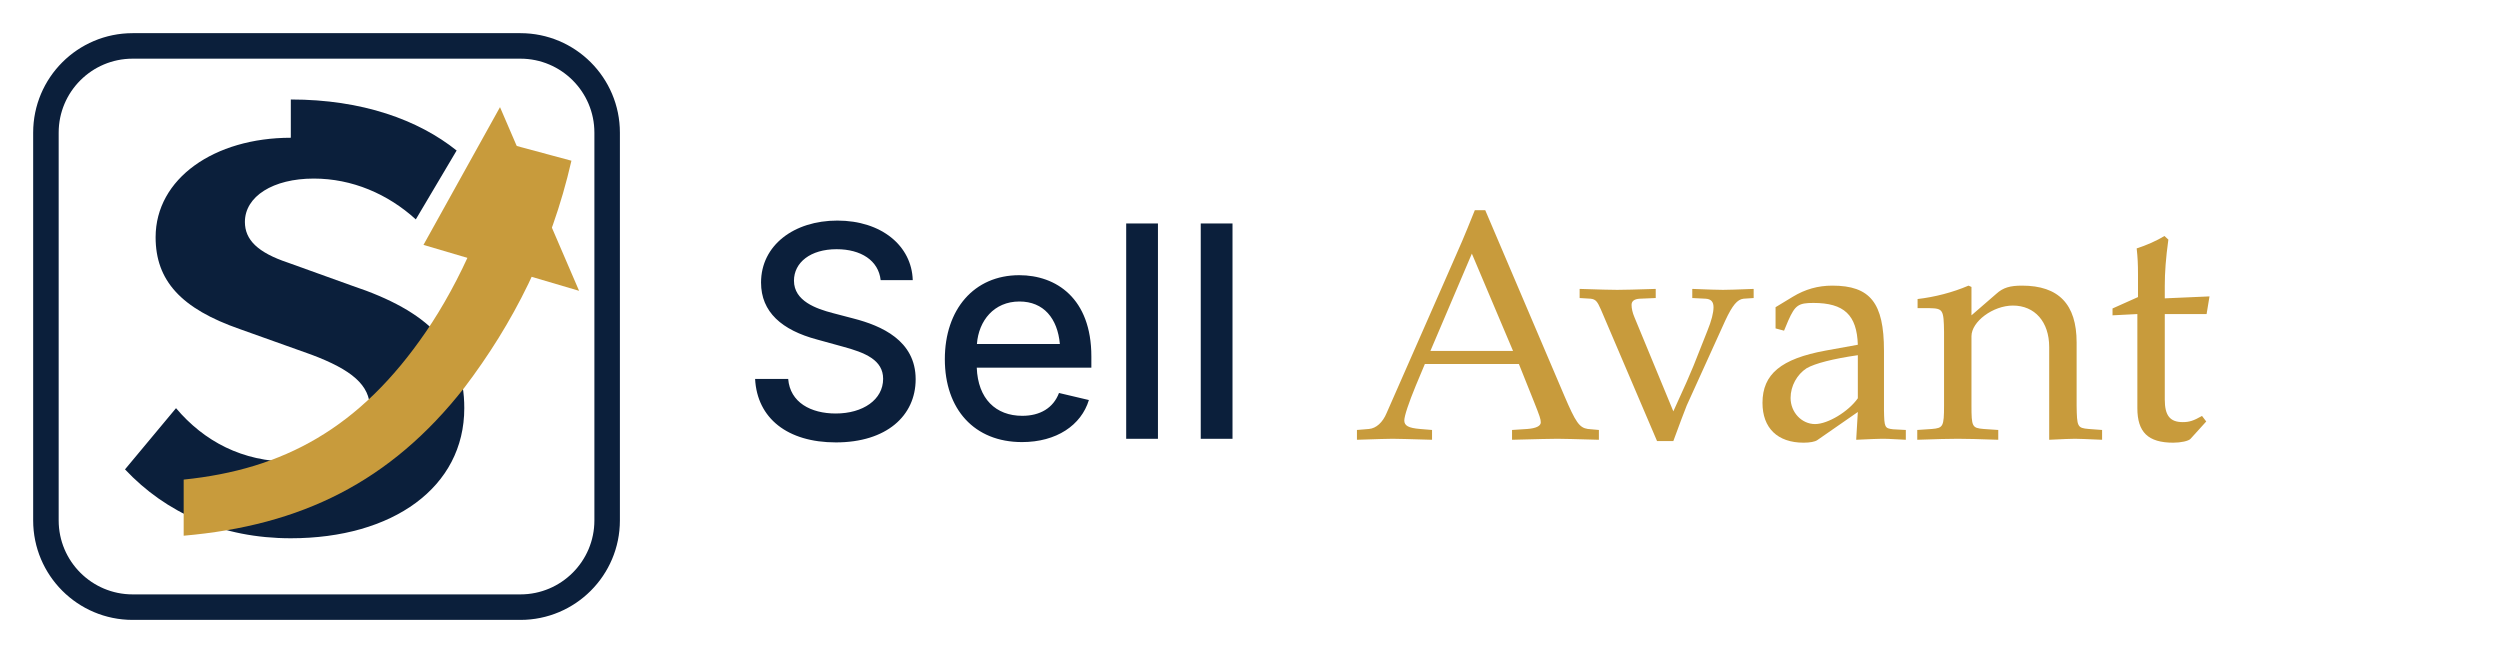
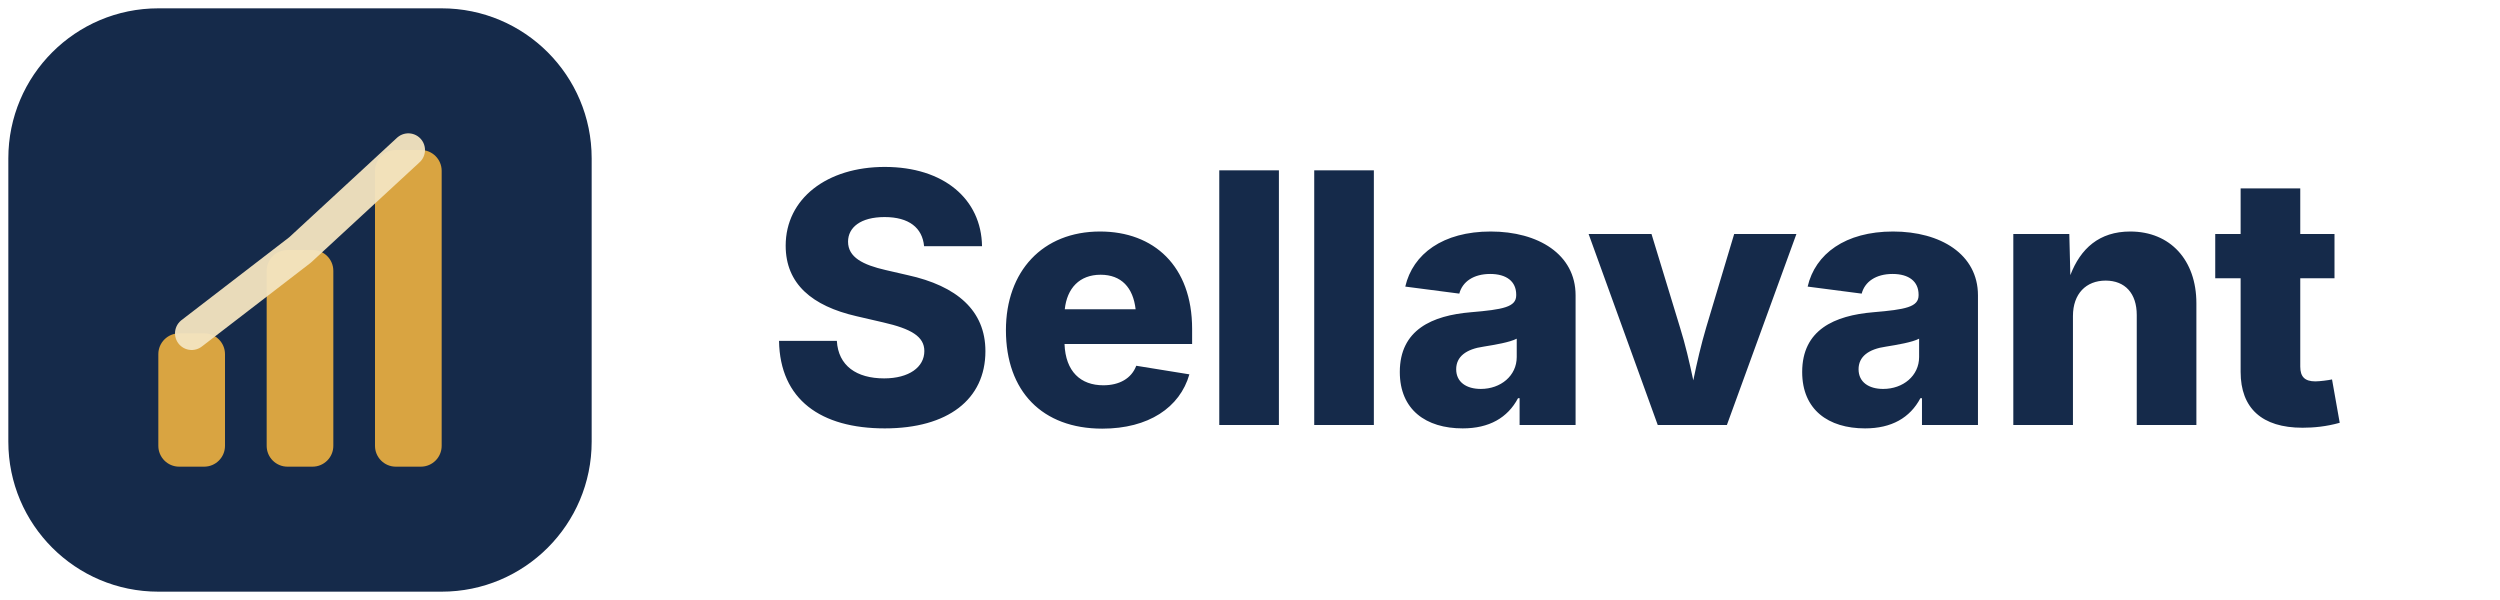
- <svg xmlns="http://www.w3.org/2000/svg" viewBox="0 0 980 256" fill="none">
-   <rect x="18" y="18" width="220" height="220" rx="34" stroke="#0B1F3B" stroke-width="10" />
-   <path d="M114 54c-30 0-53 16-53 39 0 17 10 28 33 36l28 10c16 6 23 12 23 21 0 12-13 21-31 21-19 0-34-8-45-21l-20 24c16 17 38 27 65 27 40 0 68-20 68-51 0-24-14-38-44-48l-25-9c-12-4-17-9-17-16 0-10 11-17 27-17 15 0 29 6 40 16l16-27c-15-12-37-20-65-20z" fill="#0B1F3B" />
-   <path d="M72 188c39-4 69-20 95-58 13-19 26-47 31-74l26 7c-8 35-23 64-42 89-29 37-64 54-110 58v-22z" fill="#C89B3C" />
-   <path d="M196 42l31 72-61-18 30-54z" fill="#C89B3C" />
-   <text x="290" y="172" font-size="116" font-weight="500" font-family="Inter, Arial, Helvetica, sans-serif" fill="#0B1F3B">Sell</text>
-   <text x="530" y="172" font-size="128" font-weight="500" font-family="Iowan Old Style, Palatino Linotype, Book Antiqua, Georgia, Times New Roman, serif" fill="#C89B3C">Avant</text>
+ <svg xmlns="http://www.w3.org/2000/svg" viewBox="0 0 300 72" fill="none">
+   <rect x="1" y="1" width="70" height="70" rx="18" fill="#152A4A" />
+   <rect x="19" y="40" width="8" height="16" rx="2.5" fill="#D9A441" />
+   <rect x="32" y="30" width="8" height="26" rx="2.5" fill="#D9A441" />
+   <rect x="45" y="18" width="8" height="38" rx="2.5" fill="#D9A441" />
+   <polyline points="23,40 36,30 49,18" stroke="#F3E4C0" stroke-width="4" fill="none" stroke-linecap="round" stroke-linejoin="round" opacity="0.95" />
+   <text x="92" y="51" font-size="42" font-weight="800" letter-spacing="-0.5" font-family="Inter, Arial, Helvetica, sans-serif" fill="#152A4A">Sellavant</text>
</svg>
